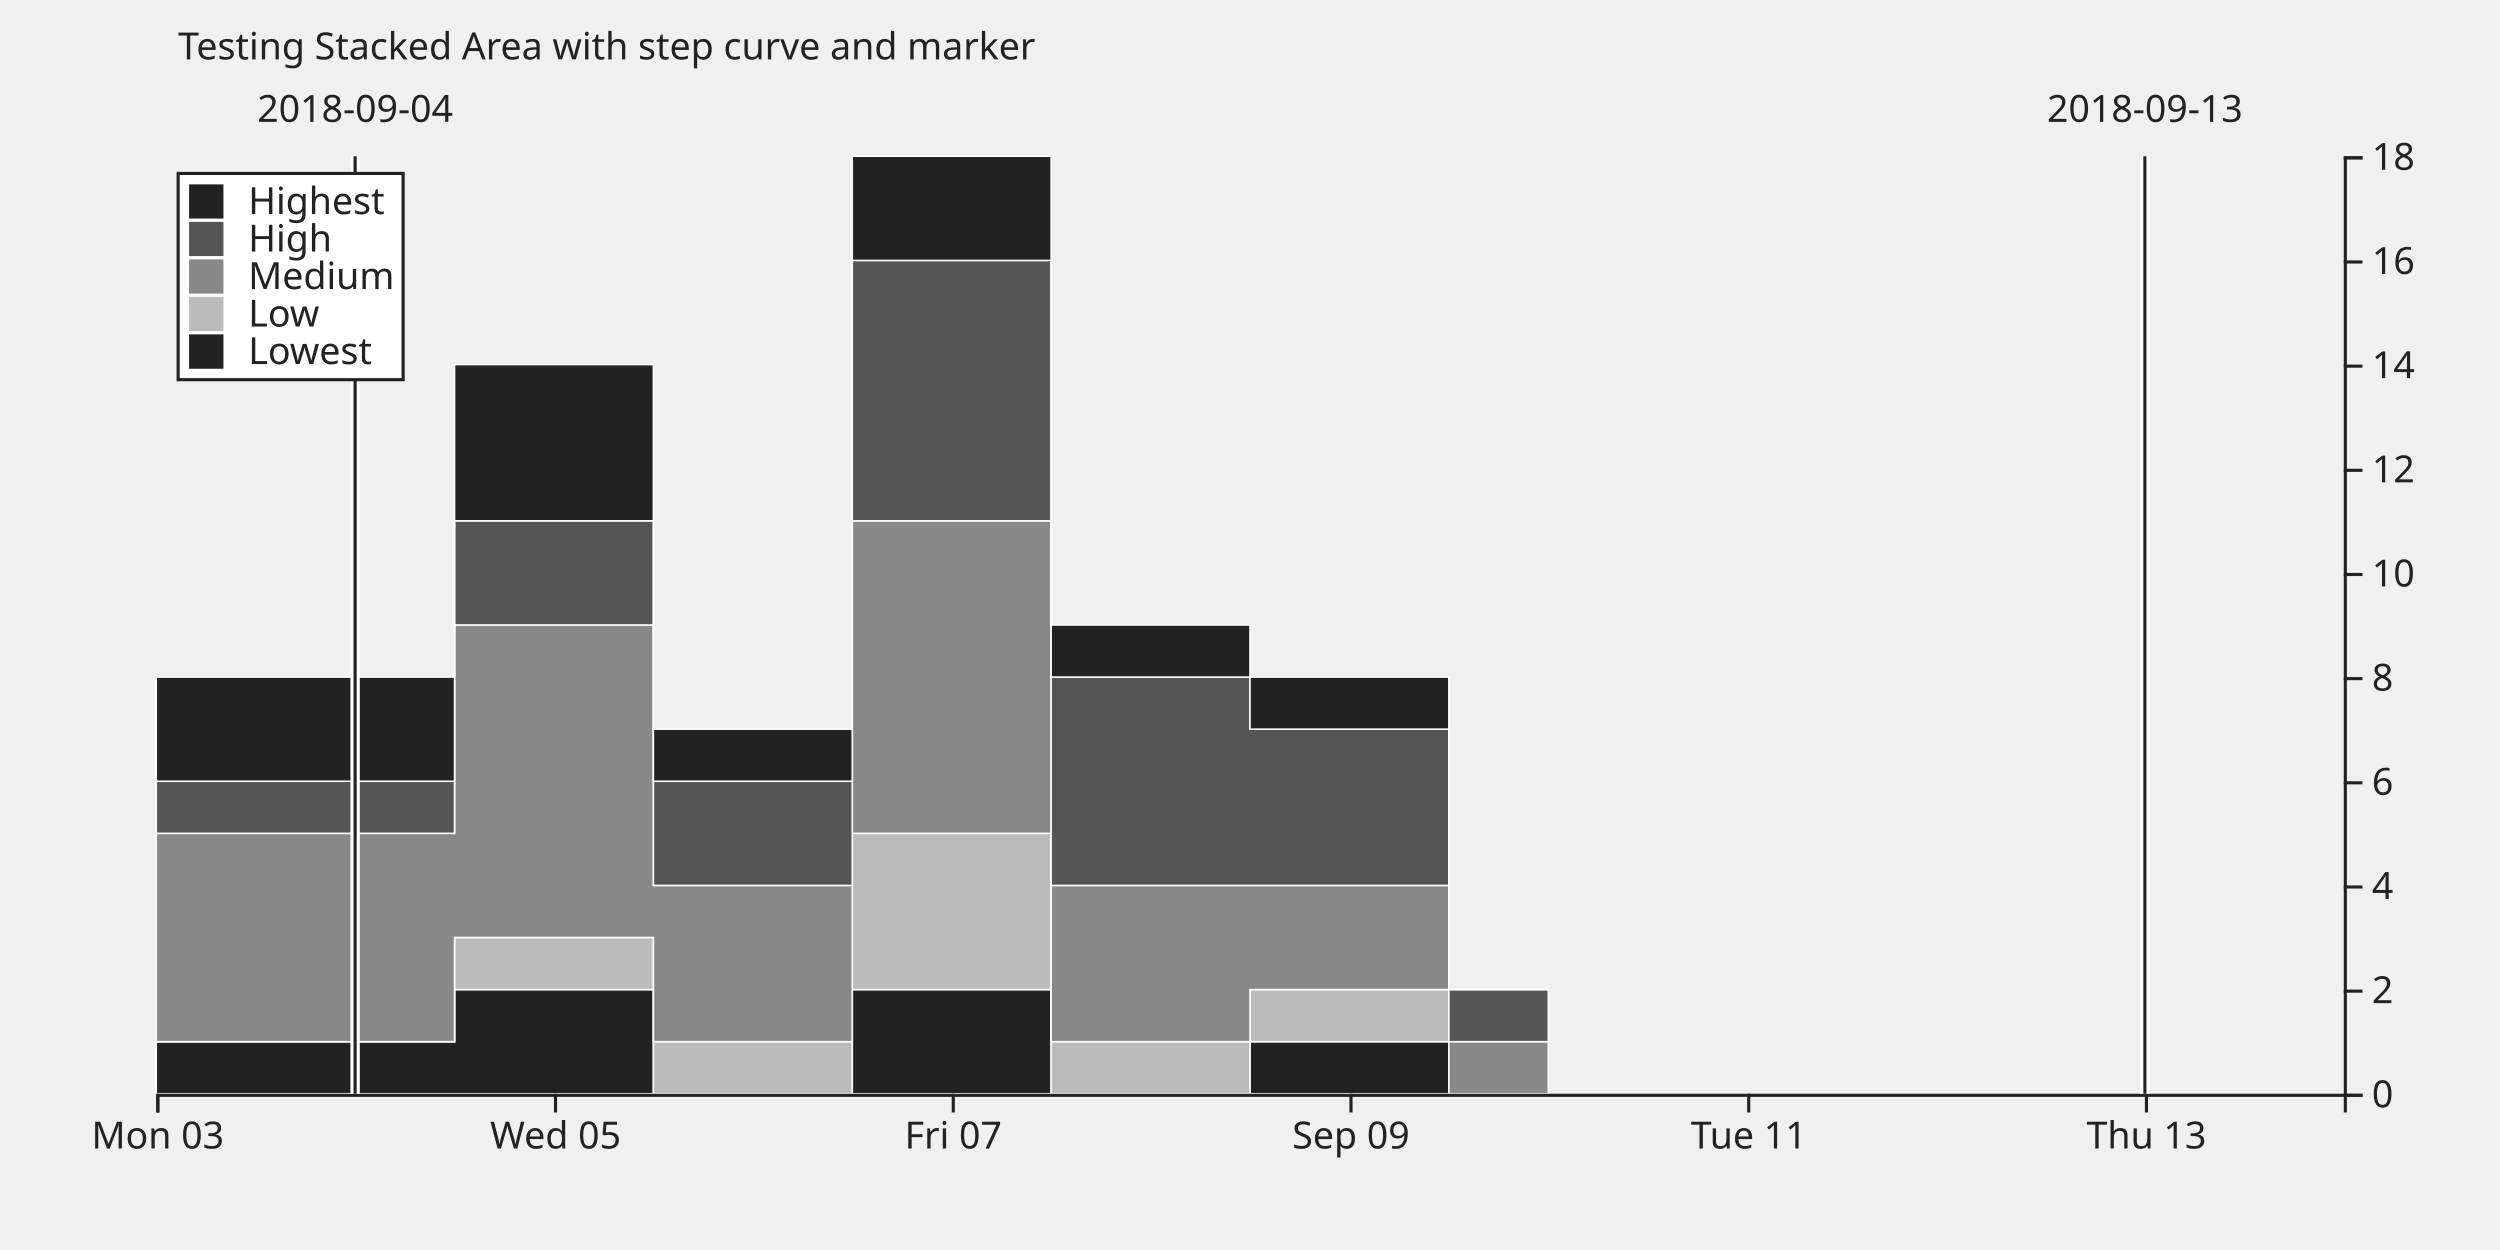
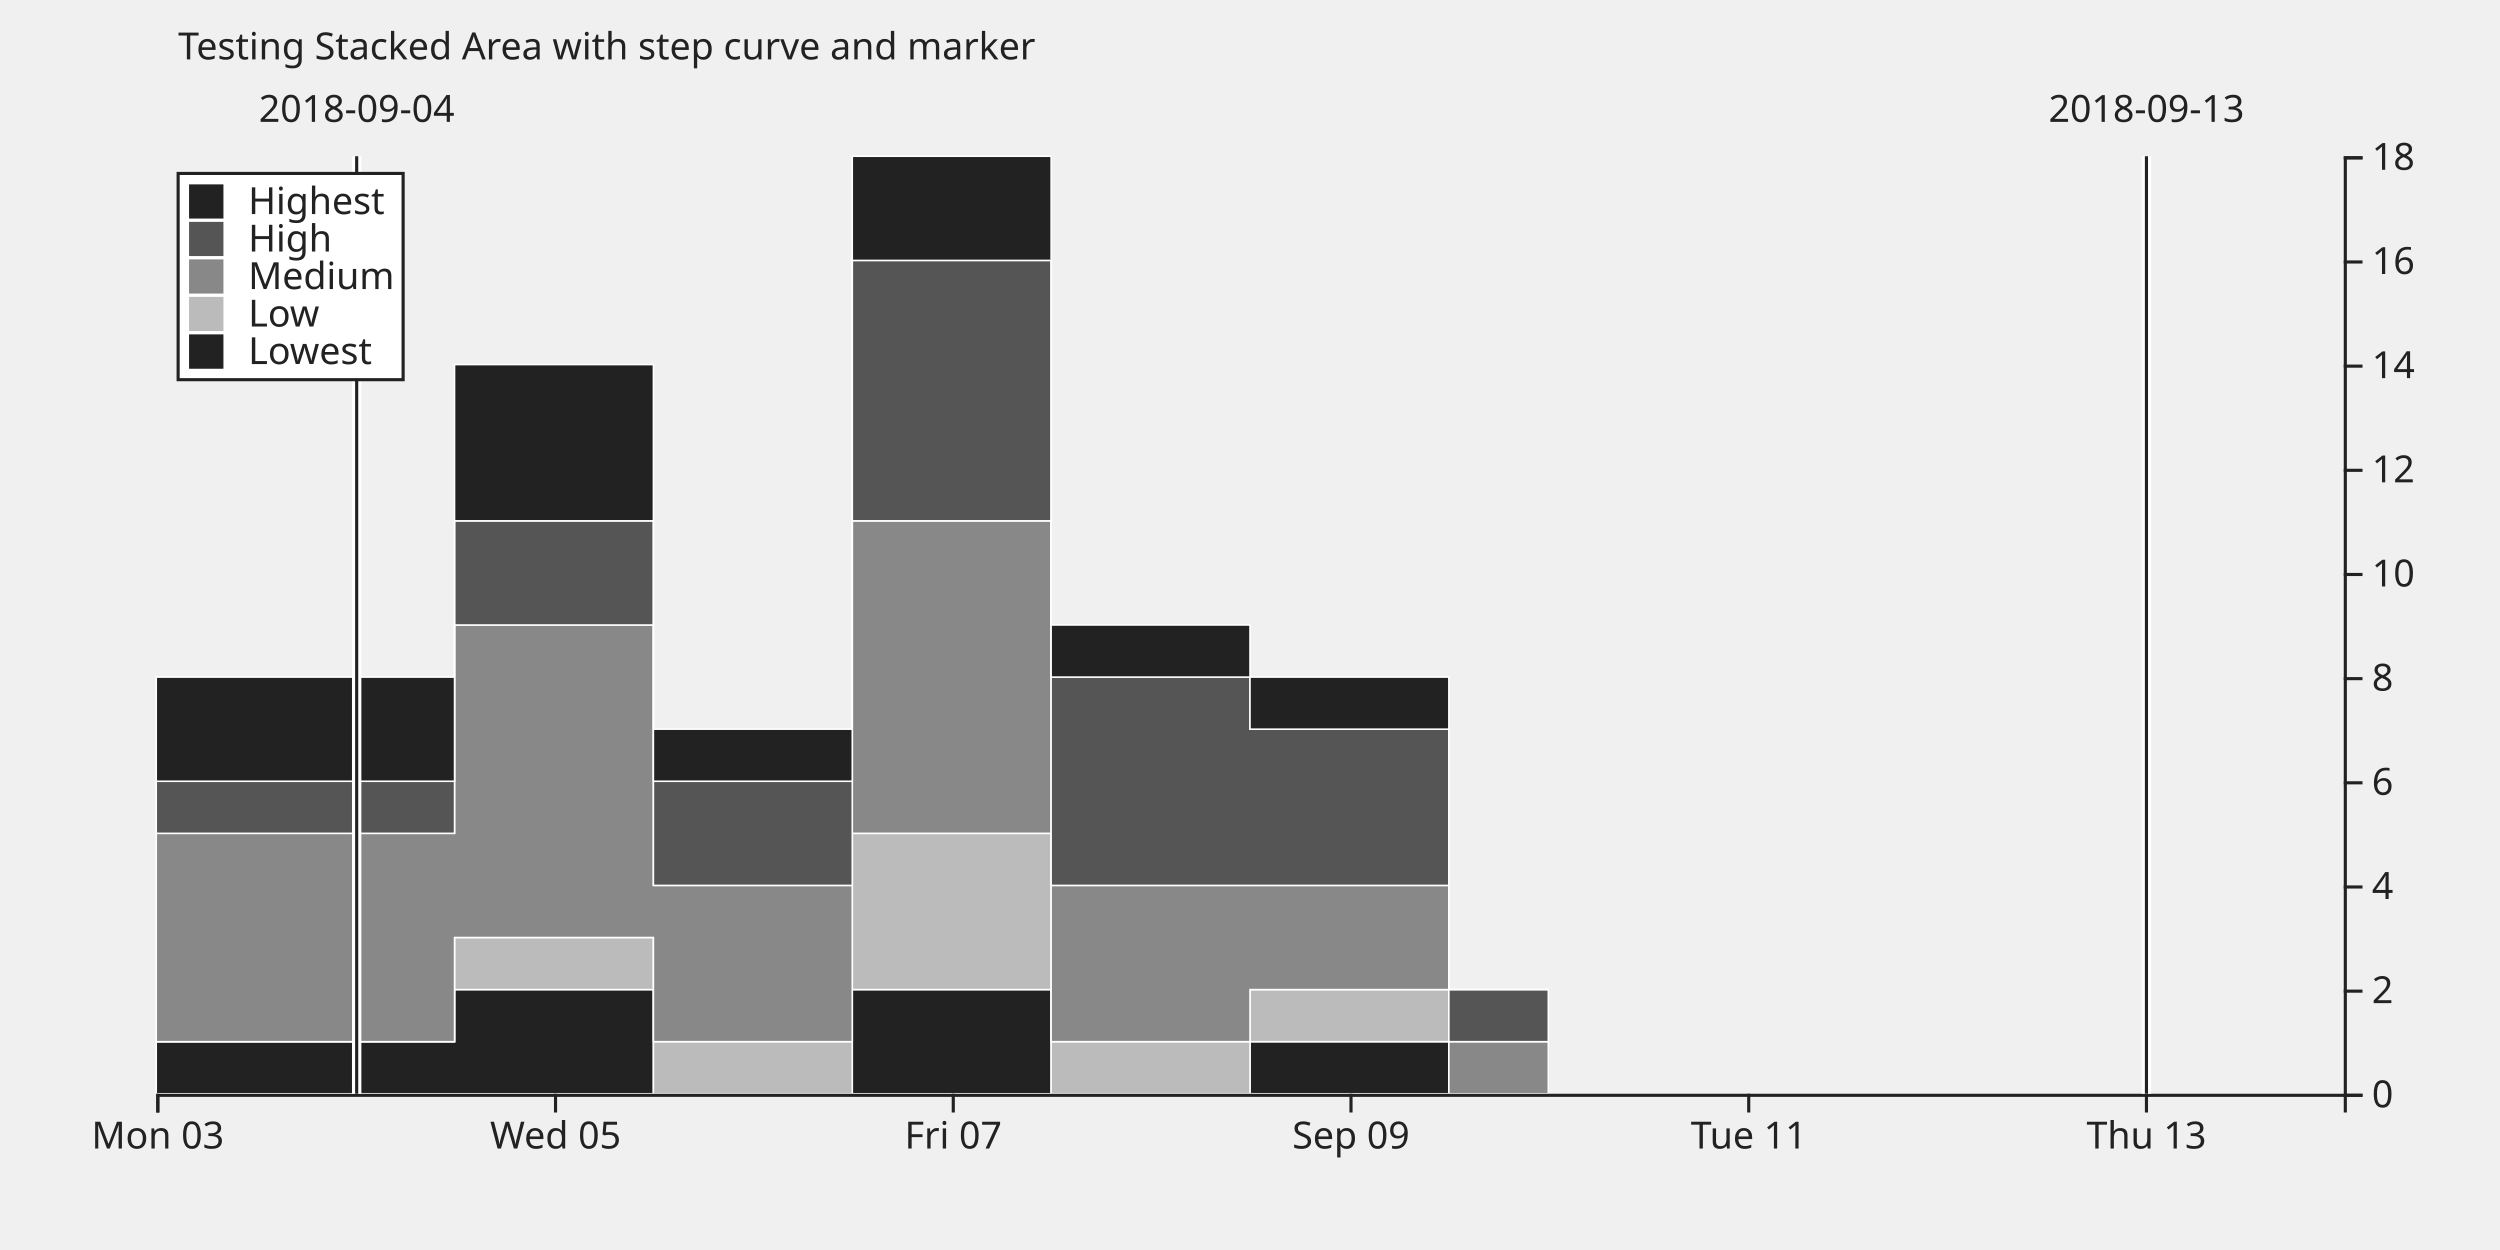
<svg xmlns="http://www.w3.org/2000/svg" width="800" height="400">
  <g transform="translate(50,50)">
    <g class="layer">
      <path class="area" style="fill: #222; stroke: #fff; stroke-width: .5;" d="M0,283.333L31.818,283.333L31.818,283.333L95.455,283.333L95.455,266.667L159.091,266.667L159.091,300L222.727,300L222.727,266.667L286.364,266.667L286.364,300L350,300L350,283.333L413.636,283.333L413.636,300L445.455,300L445.455,300L413.636,300L413.636,300L350,300L350,300L286.364,300L286.364,300L222.727,300L222.727,300L159.091,300L159.091,300L95.455,300L95.455,300L31.818,300L31.818,300L0,300Z" />
    </g>
    <g class="layer">
      <path class="area" style="fill: #bbb; stroke: #fff; stroke-width: .5;" d="M0,283.333L31.818,283.333L31.818,283.333L95.455,283.333L95.455,250L159.091,250L159.091,283.333L222.727,283.333L222.727,216.667L286.364,216.667L286.364,283.333L350,283.333L350,266.667L413.636,266.667L413.636,300L445.455,300L445.455,300L413.636,300L413.636,283.333L350,283.333L350,300L286.364,300L286.364,266.667L222.727,266.667L222.727,300L159.091,300L159.091,266.667L95.455,266.667L95.455,283.333L31.818,283.333L31.818,283.333L0,283.333Z" />
    </g>
    <g class="layer">
      <path class="area" style="fill: #888; stroke: #fff; stroke-width: .5;" d="M0,216.667L31.818,216.667L31.818,216.667L95.455,216.667L95.455,150L159.091,150L159.091,233.333L222.727,233.333L222.727,116.667L286.364,116.667L286.364,233.333L350,233.333L350,233.333L413.636,233.333L413.636,283.333L445.455,283.333L445.455,300L413.636,300L413.636,266.667L350,266.667L350,283.333L286.364,283.333L286.364,216.667L222.727,216.667L222.727,283.333L159.091,283.333L159.091,250L95.455,250L95.455,283.333L31.818,283.333L31.818,283.333L0,283.333Z" />
    </g>
    <g class="layer">
      <path class="area" style="fill: #555; stroke: #fff; stroke-width: .5;" d="M0,200L31.818,200L31.818,200L95.455,200L95.455,116.667L159.091,116.667L159.091,200L222.727,200L222.727,33.333L286.364,33.333L286.364,166.667L350,166.667L350,183.333L413.636,183.333L413.636,266.667L445.455,266.667L445.455,283.333L413.636,283.333L413.636,233.333L350,233.333L350,233.333L286.364,233.333L286.364,116.667L222.727,116.667L222.727,233.333L159.091,233.333L159.091,150L95.455,150L95.455,216.667L31.818,216.667L31.818,216.667L0,216.667Z" />
    </g>
    <g class="layer">
      <path class="area" style="fill: #222; stroke: #fff; stroke-width: .5;" d="M0,166.667L31.818,166.667L31.818,166.667L95.455,166.667L95.455,66.667L159.091,66.667L159.091,183.333L222.727,183.333L222.727,0L286.364,0L286.364,150L350,150L350,166.667L413.636,166.667L413.636,266.667L445.455,266.667L445.455,266.667L413.636,266.667L413.636,183.333L350,183.333L350,166.667L286.364,166.667L286.364,33.333L222.727,33.333L222.727,200L159.091,200L159.091,116.667L95.455,116.667L95.455,200L31.818,200L31.818,200L0,200Z" />
    </g>
    <g transform="translate(0,300)" fill="none" font-size="10" font-family="sans-serif" text-anchor="middle">
      <path class="domain" stroke="currentColor" d="M0.5,6V0.5H700.5V6" style="stroke: #222;" />
      <g class="tick" opacity="1" transform="translate(0.5,0)">
        <line stroke="currentColor" y2="6" style="stroke: #222;" />
        <text fill="currentColor" y="9" dy="0.71em" style="fill: #222;" font-size="12px" font-family="sans-serif">Mon 03</text>
      </g>
      <g class="tick" opacity="1" transform="translate(127.7727,0)">
        <line stroke="currentColor" y2="6" style="stroke: #222;" />
        <text fill="currentColor" y="9" dy="0.71em" style="fill: #222;" font-size="12px" font-family="sans-serif">Wed 05</text>
      </g>
      <g class="tick" opacity="1" transform="translate(255.0455,0)">
        <line stroke="currentColor" y2="6" style="stroke: #222;" />
        <text fill="currentColor" y="9" dy="0.71em" style="fill: #222;" font-size="12px" font-family="sans-serif">Fri 07</text>
      </g>
      <g class="tick" opacity="1" transform="translate(382.3182,0)">
        <line stroke="currentColor" y2="6" style="stroke: #222;" />
        <text fill="currentColor" y="9" dy="0.71em" style="fill: #222;" font-size="12px" font-family="sans-serif">Sep 09</text>
      </g>
      <g class="tick" opacity="1" transform="translate(509.5909,0)">
        <line stroke="currentColor" y2="6" style="stroke: #222;" />
        <text fill="currentColor" y="9" dy="0.71em" style="fill: #222;" font-size="12px" font-family="sans-serif">Tue 11</text>
      </g>
      <g class="tick" opacity="1" transform="translate(636.8636,0)">
        <line stroke="currentColor" y2="6" style="stroke: #222;" />
        <text fill="currentColor" y="9" dy="0.71em" style="fill: #222;" font-size="12px" font-family="sans-serif">Thu 13</text>
      </g>
    </g>
    <g transform="translate(700 ,0)" fill="none" font-size="10" font-family="sans-serif" text-anchor="start">
      <path class="domain" stroke="currentColor" d="M6,300.5H0.5V0.5H6" style="stroke: #222;" />
      <g class="tick" opacity="1" transform="translate(0,300.5)">
        <line stroke="currentColor" x2="6" style="stroke: #222;" />
        <text fill="currentColor" x="9" dy="0.32em" style="fill: #222;" font-size="12px" font-family="sans-serif">0</text>
      </g>
      <g class="tick" opacity="1" transform="translate(0,267.1667)">
        <line stroke="currentColor" x2="6" style="stroke: #222;" />
        <text fill="currentColor" x="9" dy="0.32em" style="fill: #222;" font-size="12px" font-family="sans-serif">2</text>
      </g>
      <g class="tick" opacity="1" transform="translate(0,233.8333)">
        <line stroke="currentColor" x2="6" style="stroke: #222;" />
        <text fill="currentColor" x="9" dy="0.32em" style="fill: #222;" font-size="12px" font-family="sans-serif">4</text>
      </g>
      <g class="tick" opacity="1" transform="translate(0,200.5)">
        <line stroke="currentColor" x2="6" style="stroke: #222;" />
        <text fill="currentColor" x="9" dy="0.32em" style="fill: #222;" font-size="12px" font-family="sans-serif">6</text>
      </g>
      <g class="tick" opacity="1" transform="translate(0,167.1667)">
        <line stroke="currentColor" x2="6" style="stroke: #222;" />
        <text fill="currentColor" x="9" dy="0.32em" style="fill: #222;" font-size="12px" font-family="sans-serif">8</text>
      </g>
      <g class="tick" opacity="1" transform="translate(0,133.8333)">
        <line stroke="currentColor" x2="6" style="stroke: #222;" />
        <text fill="currentColor" x="9" dy="0.32em" style="fill: #222;" font-size="12px" font-family="sans-serif">10</text>
      </g>
      <g class="tick" opacity="1" transform="translate(0,100.5)">
        <line stroke="currentColor" x2="6" style="stroke: #222;" />
        <text fill="currentColor" x="9" dy="0.32em" style="fill: #222;" font-size="12px" font-family="sans-serif">12</text>
      </g>
      <g class="tick" opacity="1" transform="translate(0,67.16667)">
        <line stroke="currentColor" x2="6" style="stroke: #222;" />
        <text fill="currentColor" x="9" dy="0.32em" style="fill: #222;" font-size="12px" font-family="sans-serif">14</text>
      </g>
      <g class="tick" opacity="1" transform="translate(0,33.83333)">
        <line stroke="currentColor" x2="6" style="stroke: #222;" />
        <text fill="currentColor" x="9" dy="0.32em" style="fill: #222;" font-size="12px" font-family="sans-serif">16</text>
      </g>
      <g class="tick" opacity="1" transform="translate(0,0.5)">
        <line stroke="currentColor" x2="6" style="stroke: #222;" />
        <text fill="currentColor" x="9" dy="0.32em" style="fill: #222;" font-size="12px" font-family="sans-serif">18</text>
      </g>
    </g>
-     <line x1="63.636" y1="300" x2="63.636" y2="0" style="stroke-width: 3; stroke: #fff;" />
-     <line x1="63.636" y1="300" x2="63.636" y2="0" style="stroke-width: 1; stroke: #222;" />
+     <line x1="64.136" y1="300" x2="64.136" y2="0" style="stroke-width: 3; stroke: #fff;" />
+     <line x1="64.136" y1="300" x2="64.136" y2="0" style="stroke-width: 1; stroke: #222;" />
    <rect style="fill: #fff;" />
-     <text x="63.636" y="-15" dy="4px" font-size="12px" font-family="sans-serif" style="fill: #222; text-anchor: middle;">2018-09-04</text>
-     <line x1="636.364" y1="300" x2="636.364" y2="0" style="stroke-width: 3; stroke: #fff;" />
-     <line x1="636.364" y1="300" x2="636.364" y2="0" style="stroke-width: 1; stroke: #222;" />
+     <text x="64.136" y="-15" dy="4px" font-size="12px" font-family="sans-serif" style="fill: #222; text-anchor: middle;">2018-09-04</text>
+     <line x1="636.864" y1="300" x2="636.864" y2="0" style="stroke-width: 3; stroke: #fff;" />
+     <line x1="636.864" y1="300" x2="636.864" y2="0" style="stroke-width: 1; stroke: #222;" />
    <rect style="fill: #fff;" />
-     <text x="636.364" y="-15" dy="4px" font-size="12px" font-family="sans-serif" style="fill: #222; text-anchor: middle;">2018-09-13</text>
+     <text x="636.864" y="-15" dy="4px" font-size="12px" font-family="sans-serif" style="fill: #222; text-anchor: middle;">2018-09-13</text>
    <text x="7" y="-35" dy="4px" font-size="12px" font-family="sans-serif" style="text-anchor: start; fill: #222;">Testing Stacked Area with step curve and marker</text>
    <rect x="7" y="5.5" width="72" height="66" style="fill: #fff; stroke: #222;" />
    <rect x="10" y="8.5" width="12" height="12" style="fill: #222; stroke: #fff;" />
    <text x="29.44" y="14.5" dy="4px" font-size="12px" font-family="sans-serif" style="text-anchor: start; fill: #222;">Highest</text>
    <rect x="10" y="20.5" width="12" height="12" style="fill: #555; stroke: #fff;" />
    <text x="29.44" y="26.5" dy="4px" font-size="12px" font-family="sans-serif" style="text-anchor: start; fill: #222;">High</text>
    <rect x="10" y="32.5" width="12" height="12" style="fill: #888; stroke: #fff;" />
    <text x="29.44" y="38.5" dy="4px" font-size="12px" font-family="sans-serif" style="text-anchor: start; fill: #222;">Medium</text>
    <rect x="10" y="44.5" width="12" height="12" style="fill: #bbb; stroke: #fff;" />
    <text x="29.44" y="50.5" dy="4px" font-size="12px" font-family="sans-serif" style="text-anchor: start; fill: #222;">Low</text>
    <rect x="10" y="56.5" width="12" height="12" style="fill: #222; stroke: #fff;" />
    <text x="29.44" y="62.5" dy="4px" font-size="12px" font-family="sans-serif" style="text-anchor: start; fill: #222;">Lowest</text>
    <rect fill="#fff" stroke="#222" class="focus-item" width="12" height="12" style="display: none;" />
    <text dy="4px" font-size="12px" font-family="sans-serif" style="text-anchor: start; fill: #222; display: none;" />
    <text dy="4px" font-size="12px" font-family="sans-serif" style="text-anchor: start; fill: #222; display: none;" />
    <text dy="4px" font-size="12px" font-family="sans-serif" style="text-anchor: start; fill: #222; display: none;" />
    <text dy="4px" font-size="12px" font-family="sans-serif" style="text-anchor: start; fill: #222; display: none;" />
    <text dy="4px" font-size="12px" font-family="sans-serif" style="text-anchor: start; fill: #222; display: none;" />
    <text dy="4px" font-size="12px" font-family="sans-serif" style="text-anchor: start; fill: #222; display: none;" />
    <text dy="4px" font-size="12px" font-family="sans-serif" style="text-anchor: start; fill: #222; display: none;" />
    <text dy="4px" font-size="12px" font-family="sans-serif" style="text-anchor: start; fill: #222; display: none;" />
    <text dy="4px" font-size="12px" font-family="sans-serif" style="text-anchor: start; fill: #222; display: none;" />
    <text dy="4px" font-size="12px" font-family="sans-serif" style="text-anchor: start; fill: #222; display: none;" />
    <text dy="4px" font-size="12px" font-family="sans-serif" style="text-anchor: start; fill: #222; display: none;" />
    <text dy="4px" font-size="12px" font-family="sans-serif" style="text-anchor: start; fill: #222; display: none;" />
    <text dy="4px" font-size="12px" font-family="sans-serif" style="text-anchor: start; fill: #222; display: none;" />
    <text dy="4px" font-size="12px" font-family="sans-serif" style="text-anchor: start; fill: #222; display: none;" />
    <text dy="4px" font-size="12px" font-family="sans-serif" style="text-anchor: start; fill: #222; display: none;" />
    <text dy="4px" font-size="12px" font-family="sans-serif" style="text-anchor: start; fill: #222; display: none;" />
    <text dy="4px" font-size="12px" font-family="sans-serif" style="text-anchor: start; fill: #222; display: none;" />
    <text dy="4px" font-size="12px" font-family="sans-serif" style="text-anchor: start; fill: #222; display: none;" />
    <text dy="4px" font-size="12px" font-family="sans-serif" style="text-anchor: start; fill: #222; display: none;" />
    <text dy="4px" font-size="12px" font-family="sans-serif" style="text-anchor: start; fill: #222; display: none;" />
    <text dy="4px" font-size="12px" font-family="sans-serif" style="text-anchor: start; fill: #222; display: none;" />
    <text dy="4px" font-size="12px" font-family="sans-serif" style="text-anchor: start; fill: #222; display: none;" />
    <text dy="4px" font-size="12px" font-family="sans-serif" style="text-anchor: start; fill: #222; display: none;" />
    <text dy="4px" font-size="12px" font-family="sans-serif" style="text-anchor: start; fill: #222; display: none;" />
    <text dy="4px" font-size="12px" font-family="sans-serif" style="text-anchor: start; fill: #222; display: none;" />
    <text dy="4px" font-size="12px" font-family="sans-serif" style="text-anchor: start; fill: #222; display: none;" />
    <text dy="4px" font-size="12px" font-family="sans-serif" style="text-anchor: start; fill: #222; display: none;" />
    <text dy="4px" font-size="12px" font-family="sans-serif" style="text-anchor: start; fill: #222; display: none;" />
    <text dy="4px" font-size="12px" font-family="sans-serif" style="text-anchor: start; fill: #222; display: none;" />
    <text dy="4px" font-size="12px" font-family="sans-serif" style="text-anchor: start; fill: #222; display: none;" />
    <text dy="4px" font-size="12px" font-family="sans-serif" style="text-anchor: start; fill: #222; display: none;" />
    <text dy="4px" font-size="12px" font-family="sans-serif" style="text-anchor: start; fill: #222; display: none;" />
    <text dy="4px" font-size="12px" font-family="sans-serif" style="text-anchor: start; fill: #222; display: none;" />
    <text dy="4px" font-size="12px" font-family="sans-serif" style="text-anchor: start; fill: #222; display: none;" />
    <text dy="4px" font-size="12px" font-family="sans-serif" style="text-anchor: start; fill: #222; display: none;" />
    <text dy="4px" font-size="12px" font-family="sans-serif" style="text-anchor: start; fill: #222; display: none;" />
    <text dy="4px" font-size="12px" font-family="sans-serif" style="text-anchor: start; fill: #222; display: none;" />
    <text dy="4px" font-size="12px" font-family="sans-serif" style="text-anchor: start; fill: #222; display: none;" />
    <text dy="4px" font-size="12px" font-family="sans-serif" style="text-anchor: start; fill: #222; display: none;" />
    <text dy="4px" font-size="12px" font-family="sans-serif" style="text-anchor: start; fill: #222; display: none;" />
    <line style="display: none; stroke-width: 3; stroke: #fff;" />
    <line style="display: none; stroke-width: 1; stroke: #222;" />
    <rect width="700" height="300" fill="transparent" />
  </g>
</svg>
